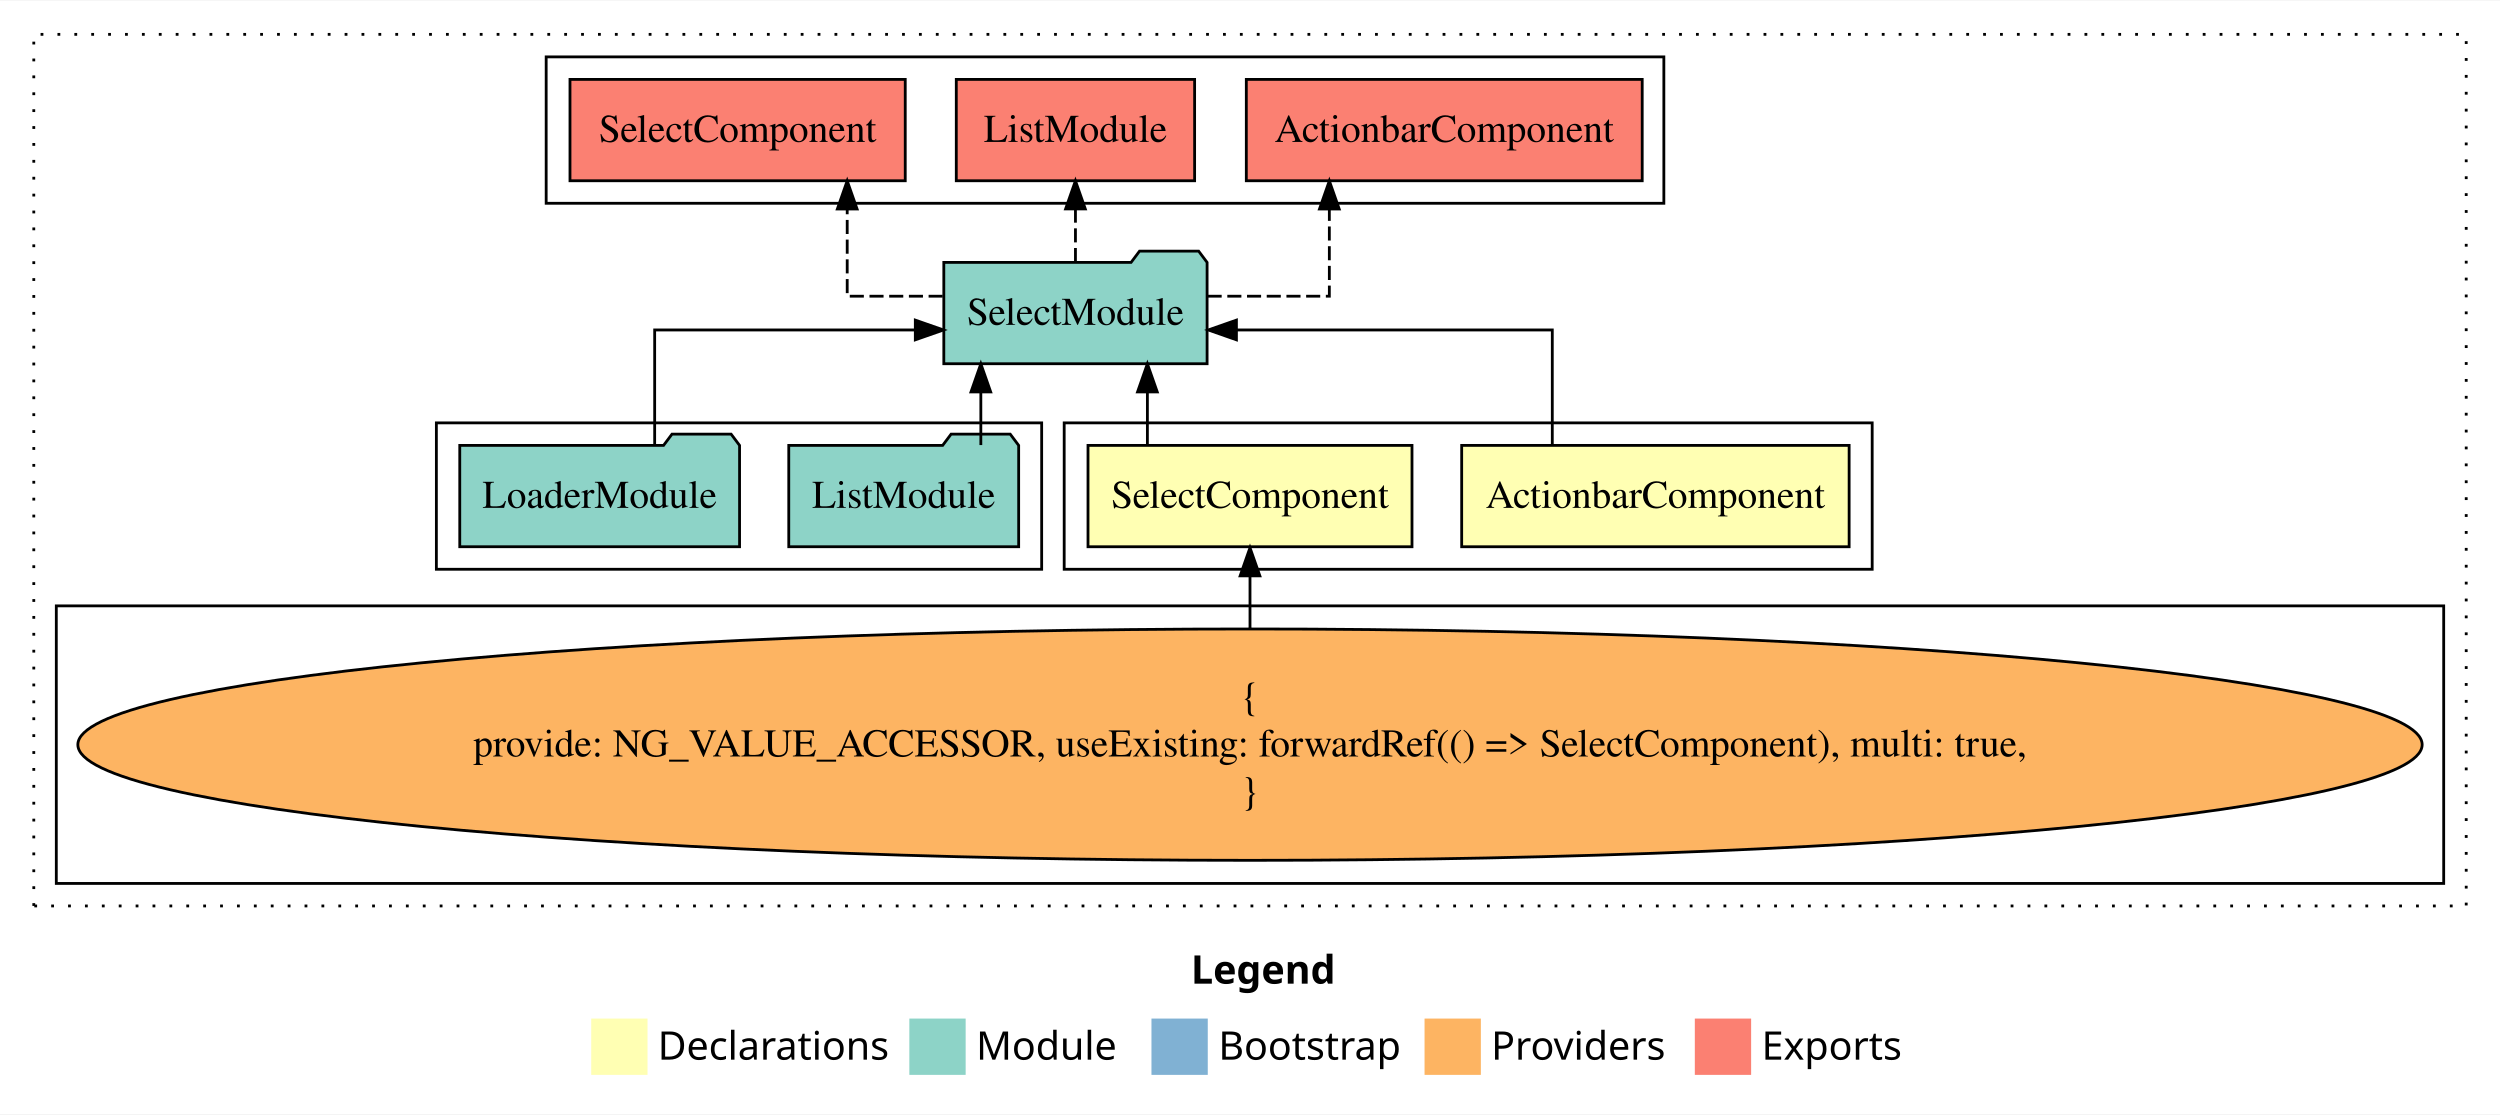
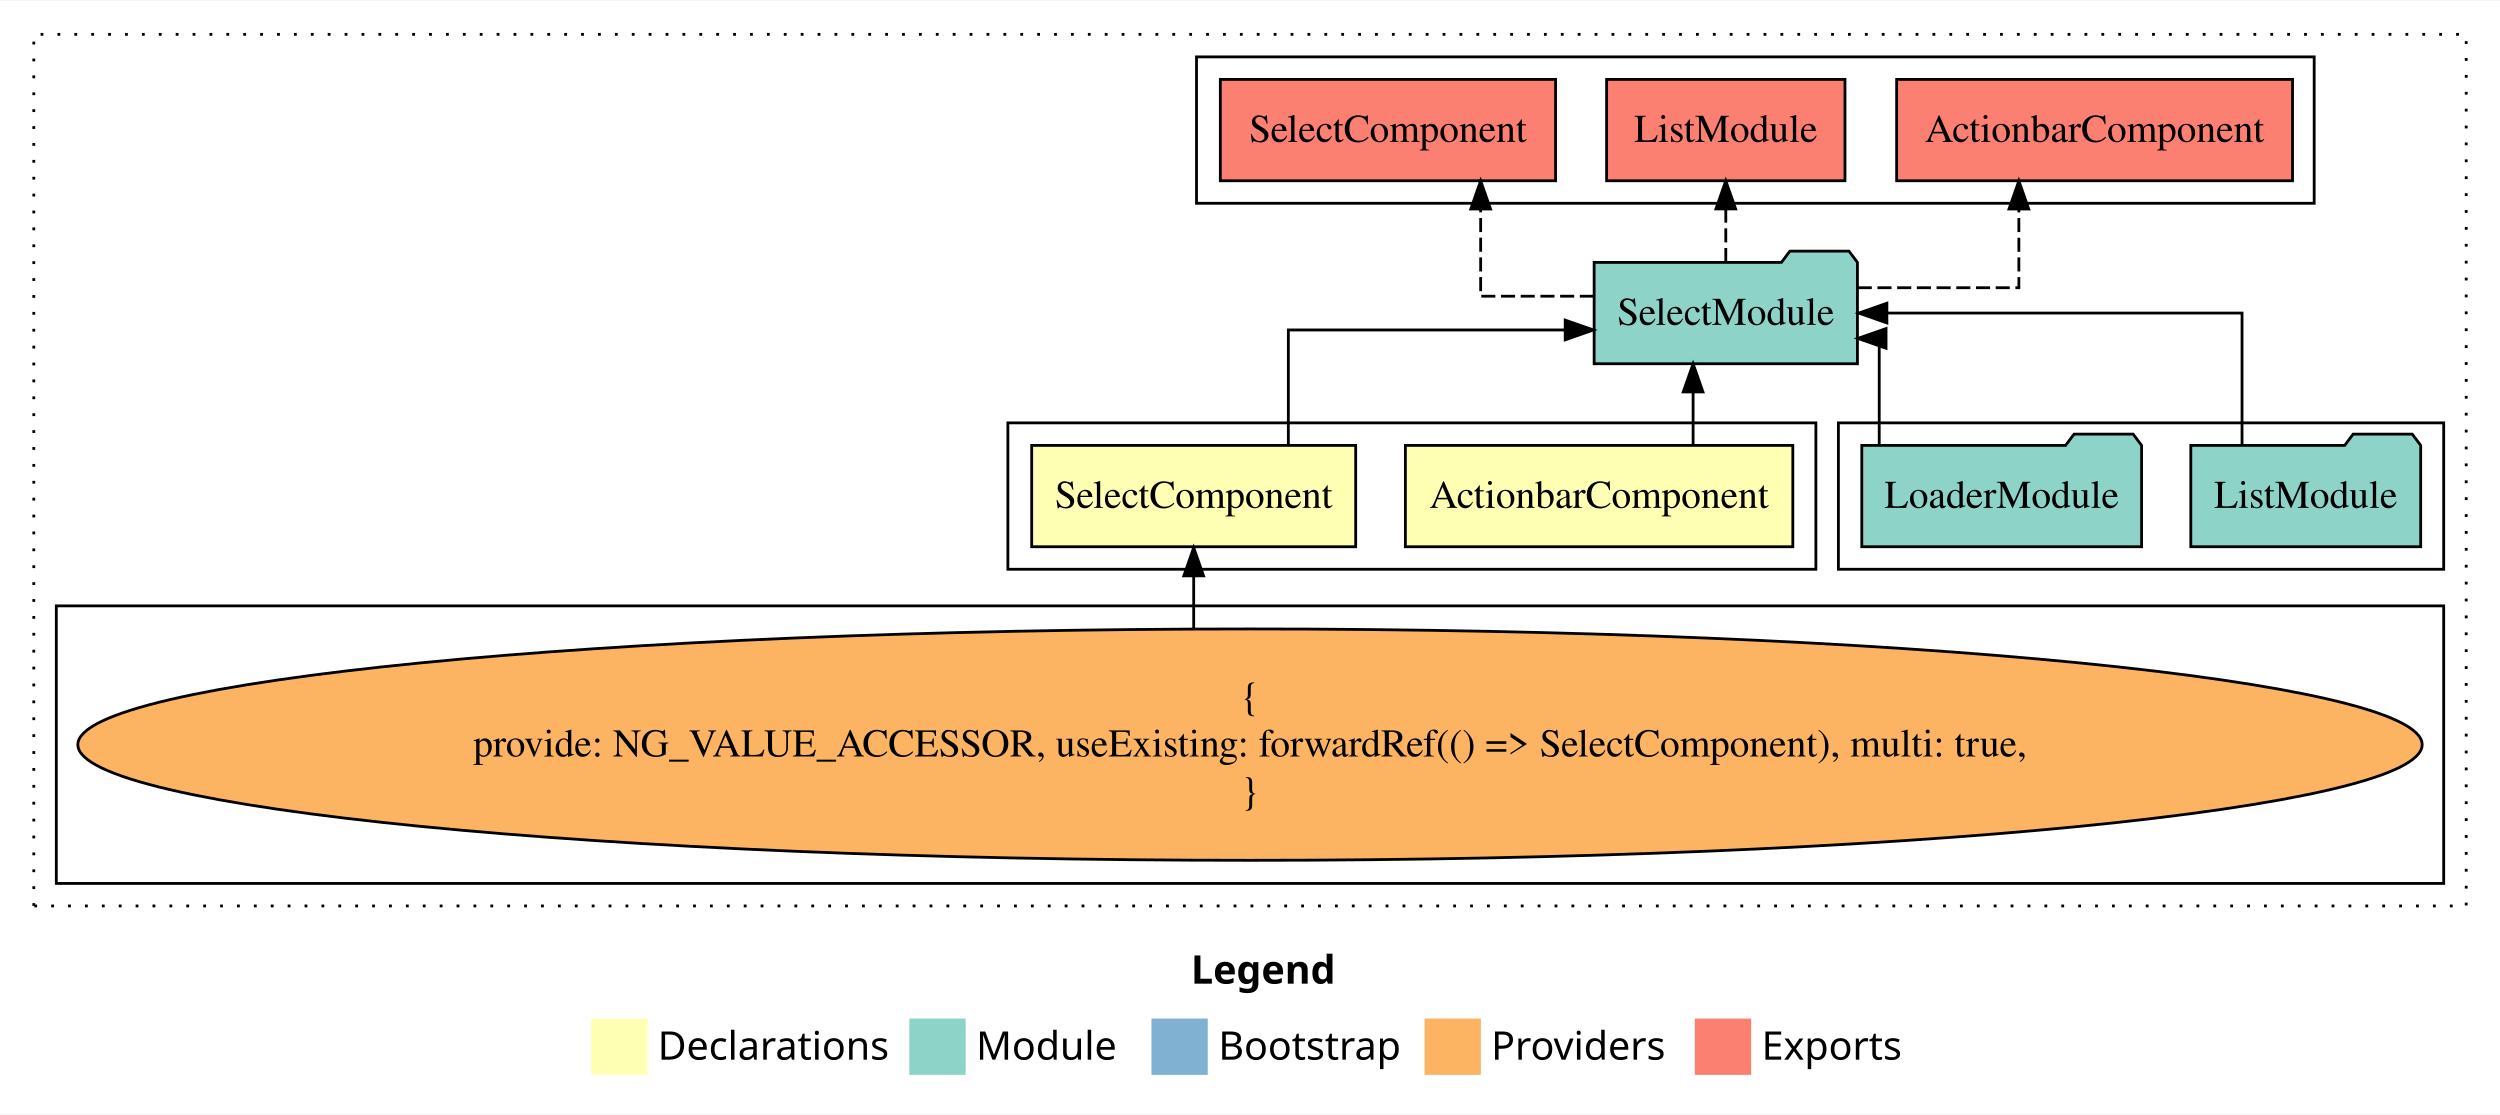
<svg xmlns="http://www.w3.org/2000/svg" width="888pt" height="396pt" viewBox="0.00 0.00 888.00 395.59">
-   <g id="graph0" class="graph" transform="scale(1 1) rotate(0) translate(4 391.5901)">
-     <polygon fill="#ffffff" stroke="transparent" points="-4,4 -4,-391.59 884,-391.59 884,4 -4,4" />
-     <text text-anchor="start" x="419.009" y="-42.4" font-family="sans-serif" font-weight="bold" font-size="14.00" fill="#000000">Legend</text>
+   <g id="graph0" class="graph" transform="scale(1 1) rotate(0) translate(4 391.59)">
+     <polygon fill="white" stroke="transparent" points="-4,4 -4,-391.59 884,-391.59 884,4 -4,4" />
+     <text text-anchor="start" x="419.01" y="-42.4" font-family="sans-serif" font-weight="bold" font-size="14.00">Legend</text>
    <polygon fill="#ffffb3" stroke="transparent" points="206,-10 206,-30 226,-30 226,-10 206,-10" />
-     <text text-anchor="start" x="229.629" y="-15.4" font-family="sans-serif" font-size="14.00" fill="#000000">  Declarations</text>
+     <text text-anchor="start" x="229.63" y="-15.4" font-family="sans-serif" font-size="14.00">  Declarations</text>
    <polygon fill="#8dd3c7" stroke="transparent" points="319,-10 319,-30 339,-30 339,-10 319,-10" />
-     <text text-anchor="start" x="342.725" y="-15.4" font-family="sans-serif" font-size="14.00" fill="#000000">  Module</text>
+     <text text-anchor="start" x="342.73" y="-15.4" font-family="sans-serif" font-size="14.00">  Module</text>
    <polygon fill="#80b1d3" stroke="transparent" points="405,-10 405,-30 425,-30 425,-10 405,-10" />
-     <text text-anchor="start" x="428.781" y="-15.4" font-family="sans-serif" font-size="14.00" fill="#000000">  Bootstrap</text>
+     <text text-anchor="start" x="428.78" y="-15.4" font-family="sans-serif" font-size="14.00">  Bootstrap</text>
    <polygon fill="#fdb462" stroke="transparent" points="502,-10 502,-30 522,-30 522,-10 502,-10" />
-     <text text-anchor="start" x="525.673" y="-15.4" font-family="sans-serif" font-size="14.00" fill="#000000">  Providers</text>
+     <text text-anchor="start" x="525.67" y="-15.4" font-family="sans-serif" font-size="14.00">  Providers</text>
    <polygon fill="#fb8072" stroke="transparent" points="598,-10 598,-30 618,-30 618,-10 598,-10" />
-     <text text-anchor="start" x="621.726" y="-15.4" font-family="sans-serif" font-size="14.00" fill="#000000">  Exports</text>
+     <text text-anchor="start" x="621.73" y="-15.4" font-family="sans-serif" font-size="14.00">  Exports</text>
    <g id="clust1" class="cluster">
-       <polygon fill="none" stroke="#000000" stroke-dasharray="1,5" points="8,-70 8,-379.59 872,-379.59 872,-70 8,-70" />
+       <polygon fill="none" stroke="black" stroke-dasharray="1,5" points="8,-70 8,-379.59 872,-379.59 872,-70 8,-70" />
+     </g>
+     <g id="clust5" class="cluster">
+       <polygon fill="none" stroke="black" points="649,-189.59 649,-241.59 864,-241.59 864,-189.59 649,-189.59" />
    </g>
    <g id="clust2" class="cluster">
-       <polygon fill="none" stroke="#000000" points="374,-189.59 374,-241.59 661,-241.59 661,-189.59 374,-189.59" />
+       <polygon fill="none" stroke="black" points="354,-189.59 354,-241.59 641,-241.59 641,-189.59 354,-189.59" />
    </g>
    <g id="clust4" class="cluster">
-       <polygon fill="none" stroke="#000000" points="16,-78 16,-176.59 864,-176.59 864,-78 16,-78" />
-     </g>
-     <g id="clust5" class="cluster">
-       <polygon fill="none" stroke="#000000" points="151,-189.59 151,-241.59 366,-241.59 366,-189.59 151,-189.59" />
+       <polygon fill="none" stroke="black" points="16,-78 16,-176.59 864,-176.59 864,-78 16,-78" />
    </g>
    <g id="clust6" class="cluster">
-       <polygon fill="none" stroke="#000000" points="190,-319.59 190,-371.59 587,-371.59 587,-319.59 190,-319.59" />
+       <polygon fill="none" stroke="black" points="421,-319.59 421,-371.59 818,-371.59 818,-319.59 421,-319.59" />
    </g>
    <g id="node1" class="node">
-       <polygon fill="#ffffb3" stroke="#000000" points="652.81,-233.59 515.19,-233.59 515.19,-197.59 652.81,-197.59 652.81,-233.59" />
-       <text text-anchor="middle" x="584" y="-211.39" font-family="Times,serif" font-size="14.00" fill="#000000">ActionbarComponent</text>
+       <polygon fill="#ffffb3" stroke="black" points="632.81,-233.59 495.19,-233.59 495.19,-197.59 632.81,-197.59 632.81,-233.59" />
+       <text text-anchor="middle" x="564" y="-211.39" font-family="Times,serif" font-size="14.00">ActionbarComponent</text>
    </g>
    <g id="node3" class="node">
-       <polygon fill="#8dd3c7" stroke="#000000" points="424.758,-298.59 421.758,-302.59 400.758,-302.59 397.758,-298.59 331.242,-298.59 331.242,-262.59 424.758,-262.59 424.758,-298.59" />
-       <text text-anchor="middle" x="378" y="-276.39" font-family="Times,serif" font-size="14.00" fill="#000000">SelectModule</text>
+       <polygon fill="#8dd3c7" stroke="black" points="655.76,-298.59 652.76,-302.59 631.76,-302.59 628.76,-298.59 562.24,-298.59 562.24,-262.59 655.76,-262.59 655.76,-298.59" />
+       <text text-anchor="middle" x="609" y="-276.39" font-family="Times,serif" font-size="14.00">SelectModule</text>
    </g>
    <g id="edge1" class="edge">
-       <path fill="none" stroke="#000000" d="M547.375,-233.613C547.375,-250.963 547.375,-274.59 547.375,-274.59 547.375,-274.59 435.18,-274.59 435.18,-274.59" />
-       <polygon fill="#000000" stroke="#000000" points="435.18,-271.09 425.18,-274.59 435.18,-278.09 435.18,-271.09" />
+       <path fill="none" stroke="black" d="M597.39,-233.7C597.39,-233.7 597.39,-252.58 597.39,-252.58" />
+       <polygon fill="black" stroke="black" points="593.89,-252.58 597.39,-262.58 600.89,-252.58 593.89,-252.58" />
    </g>
    <g id="node2" class="node">
-       <polygon fill="#ffffb3" stroke="#000000" points="497.541,-233.59 382.459,-233.59 382.459,-197.59 497.541,-197.59 497.541,-233.59" />
-       <text text-anchor="middle" x="440" y="-211.39" font-family="Times,serif" font-size="14.00" fill="#000000">SelectComponent</text>
+       <polygon fill="#ffffb3" stroke="black" points="477.54,-233.59 362.46,-233.59 362.46,-197.59 477.54,-197.59 477.54,-233.59" />
+       <text text-anchor="middle" x="420" y="-211.39" font-family="Times,serif" font-size="14.00">SelectComponent</text>
    </g>
    <g id="edge2" class="edge">
-       <path fill="none" stroke="#000000" d="M403.554,-233.696C403.554,-233.696 403.554,-252.581 403.554,-252.581" />
-       <polygon fill="#000000" stroke="#000000" points="400.054,-252.581 403.554,-262.581 407.054,-252.581 400.054,-252.581" />
+       <path fill="none" stroke="black" d="M453.62,-233.61C453.62,-250.96 453.62,-274.59 453.62,-274.59 453.62,-274.59 551.96,-274.59 551.96,-274.59" />
+       <polygon fill="black" stroke="black" points="551.96,-278.09 561.96,-274.59 551.96,-271.09 551.96,-278.09" />
    </g>
    <g id="node7" class="node">
-       <polygon fill="#fb8072" stroke="#000000" points="579.31,-363.59 438.69,-363.59 438.69,-327.59 579.31,-327.59 579.31,-363.59" />
-       <text text-anchor="middle" x="509" y="-341.39" font-family="Times,serif" font-size="14.00" fill="#000000">ActionbarComponent </text>
+       <polygon fill="#fb8072" stroke="black" points="810.31,-363.59 669.69,-363.59 669.69,-327.59 810.31,-327.59 810.31,-363.59" />
+       <text text-anchor="middle" x="740" y="-341.39" font-family="Times,serif" font-size="14.00">ActionbarComponent </text>
    </g>
    <g id="edge6" class="edge">
-       <path fill="none" stroke="#000000" stroke-dasharray="5,2" d="M424.94,-286.59C446.853,-286.59 468.183,-286.59 468.183,-286.59 468.183,-286.59 468.183,-317.567 468.183,-317.567" />
-       <polygon fill="#000000" stroke="#000000" points="464.683,-317.567 468.183,-327.567 471.683,-317.568 464.683,-317.567" />
+       <path fill="none" stroke="black" stroke-dasharray="5,2" d="M655.87,-289.59C683.5,-289.59 713.1,-289.59 713.1,-289.59 713.1,-289.59 713.1,-317.56 713.1,-317.56" />
+       <polygon fill="black" stroke="black" points="709.6,-317.56 713.1,-327.56 716.6,-317.56 709.6,-317.56" />
    </g>
    <g id="node8" class="node">
-       <polygon fill="#fb8072" stroke="#000000" points="420.328,-363.59 335.672,-363.59 335.672,-327.59 420.328,-327.59 420.328,-363.59" />
-       <text text-anchor="middle" x="378" y="-341.39" font-family="Times,serif" font-size="14.00" fill="#000000">ListModule </text>
+       <polygon fill="#fb8072" stroke="black" points="651.33,-363.59 566.67,-363.59 566.67,-327.59 651.33,-327.59 651.33,-363.59" />
+       <text text-anchor="middle" x="609" y="-341.39" font-family="Times,serif" font-size="14.00">ListModule </text>
    </g>
    <g id="edge7" class="edge">
-       <path fill="none" stroke="#000000" stroke-dasharray="5,2" d="M378,-298.696C378,-298.696 378,-317.581 378,-317.581" />
-       <polygon fill="#000000" stroke="#000000" points="374.5,-317.581 378,-327.581 381.5,-317.581 374.5,-317.581" />
+       <path fill="none" stroke="black" stroke-dasharray="5,2" d="M609,-298.7C609,-298.7 609,-317.58 609,-317.58" />
+       <polygon fill="black" stroke="black" points="605.5,-317.58 609,-327.58 612.5,-317.58 605.5,-317.58" />
    </g>
    <g id="node9" class="node">
-       <polygon fill="#fb8072" stroke="#000000" points="317.54,-363.59 198.46,-363.59 198.46,-327.59 317.54,-327.59 317.54,-363.59" />
-       <text text-anchor="middle" x="258" y="-341.39" font-family="Times,serif" font-size="14.00" fill="#000000">SelectComponent </text>
+       <polygon fill="#fb8072" stroke="black" points="548.54,-363.59 429.46,-363.59 429.46,-327.59 548.54,-327.59 548.54,-363.59" />
+       <text text-anchor="middle" x="489" y="-341.39" font-family="Times,serif" font-size="14.00">SelectComponent </text>
    </g>
    <g id="edge8" class="edge">
-       <path fill="none" stroke="#000000" stroke-dasharray="5,2" d="M330.84,-286.59C313.005,-286.59 296.928,-286.59 296.928,-286.59 296.928,-286.59 296.928,-317.567 296.928,-317.567" />
-       <polygon fill="#000000" stroke="#000000" points="293.428,-317.567 296.928,-327.567 300.428,-317.568 293.428,-317.567" />
+       <path fill="none" stroke="black" stroke-dasharray="5,2" d="M562.15,-286.59C541.54,-286.59 521.93,-286.59 521.93,-286.59 521.93,-286.59 521.93,-317.57 521.93,-317.57" />
+       <polygon fill="black" stroke="black" points="518.43,-317.57 521.93,-327.57 525.43,-317.57 518.43,-317.57" />
    </g>
    <g id="node4" class="node">
-       <ellipse fill="#fdb462" stroke="#000000" cx="440" cy="-127.295" rx="416.349" ry="41.091" />
-       <text text-anchor="middle" x="440" y="-139.895" font-family="Times,serif" font-size="14.00" fill="#000000">{</text>
-       <text text-anchor="middle" x="440" y="-123.095" font-family="Times,serif" font-size="14.00" fill="#000000">    provide: NG_VALUE_ACCESSOR, useExisting: forwardRef(() =&gt; SelectComponent), multi: true,</text>
-       <text text-anchor="middle" x="440" y="-106.295" font-family="Times,serif" font-size="14.00" fill="#000000">}</text>
+       <ellipse fill="#fdb462" stroke="black" cx="440" cy="-127.3" rx="416.35" ry="41.09" />
+       <text text-anchor="middle" x="440" y="-139.9" font-family="Times,serif" font-size="14.00">{</text>
+       <text text-anchor="middle" x="440" y="-123.1" font-family="Times,serif" font-size="14.00">    provide: NG_VALUE_ACCESSOR, useExisting: forwardRef(() =&gt; SelectComponent), multi: true,</text>
+       <text text-anchor="middle" x="440" y="-106.3" font-family="Times,serif" font-size="14.00">}</text>
    </g>
    <g id="edge3" class="edge">
-       <path fill="none" stroke="#000000" d="M440,-168.599C440,-168.599 440,-187.255 440,-187.255" />
-       <polygon fill="#000000" stroke="#000000" points="436.5,-187.255 440,-197.255 443.5,-187.255 436.5,-187.255" />
+       <path fill="none" stroke="black" d="M420,-168.6C420,-168.6 420,-187.26 420,-187.26" />
+       <polygon fill="black" stroke="black" points="416.5,-187.26 420,-197.26 423.5,-187.26 416.5,-187.26" />
    </g>
    <g id="node5" class="node">
-       <polygon fill="#8dd3c7" stroke="#000000" points="357.829,-233.59 354.829,-237.59 333.829,-237.59 330.829,-233.59 276.171,-233.59 276.171,-197.59 357.829,-197.59 357.829,-233.59" />
-       <text text-anchor="middle" x="317" y="-211.39" font-family="Times,serif" font-size="14.00" fill="#000000">ListModule</text>
+       <polygon fill="#8dd3c7" stroke="black" points="855.83,-233.59 852.83,-237.59 831.83,-237.59 828.83,-233.59 774.17,-233.59 774.17,-197.59 855.83,-197.59 855.83,-233.59" />
+       <text text-anchor="middle" x="815" y="-211.39" font-family="Times,serif" font-size="14.00">ListModule</text>
    </g>
    <g id="edge4" class="edge">
-       <path fill="none" stroke="#000000" d="M344.393,-233.696C344.393,-233.696 344.393,-252.581 344.393,-252.581" />
-       <polygon fill="#000000" stroke="#000000" points="340.893,-252.581 344.393,-262.581 347.893,-252.581 340.893,-252.581" />
+       <path fill="none" stroke="black" d="M792.37,-233.7C792.37,-252.93 792.37,-280.59 792.37,-280.59 792.37,-280.59 666.22,-280.59 666.22,-280.59" />
+       <polygon fill="black" stroke="black" points="666.22,-277.09 656.22,-280.59 666.22,-284.09 666.22,-277.09" />
    </g>
    <g id="node6" class="node">
-       <polygon fill="#8dd3c7" stroke="#000000" points="258.692,-233.59 255.692,-237.59 234.692,-237.59 231.692,-233.59 159.308,-233.59 159.308,-197.59 258.692,-197.59 258.692,-233.59" />
-       <text text-anchor="middle" x="209" y="-211.39" font-family="Times,serif" font-size="14.00" fill="#000000">LoaderModule</text>
+       <polygon fill="#8dd3c7" stroke="black" points="756.69,-233.59 753.69,-237.59 732.69,-237.59 729.69,-233.59 657.31,-233.59 657.31,-197.59 756.69,-197.59 756.69,-233.59" />
+       <text text-anchor="middle" x="707" y="-211.39" font-family="Times,serif" font-size="14.00">LoaderModule</text>
    </g>
    <g id="edge5" class="edge">
-       <path fill="none" stroke="#000000" d="M228.538,-233.613C228.538,-250.963 228.538,-274.59 228.538,-274.59 228.538,-274.59 321.119,-274.59 321.119,-274.59" />
-       <polygon fill="#000000" stroke="#000000" points="321.119,-278.09 331.119,-274.59 321.119,-271.09 321.119,-278.09" />
+       <path fill="none" stroke="black" d="M663.5,-233.62C663.5,-249.99 663.5,-271.59 663.5,-271.59 663.5,-271.59 662.74,-271.59 662.74,-271.59" />
+       <polygon fill="black" stroke="black" points="665.92,-268.09 655.92,-271.59 665.92,-275.09 665.92,-268.09" />
    </g>
  </g>
</svg>
